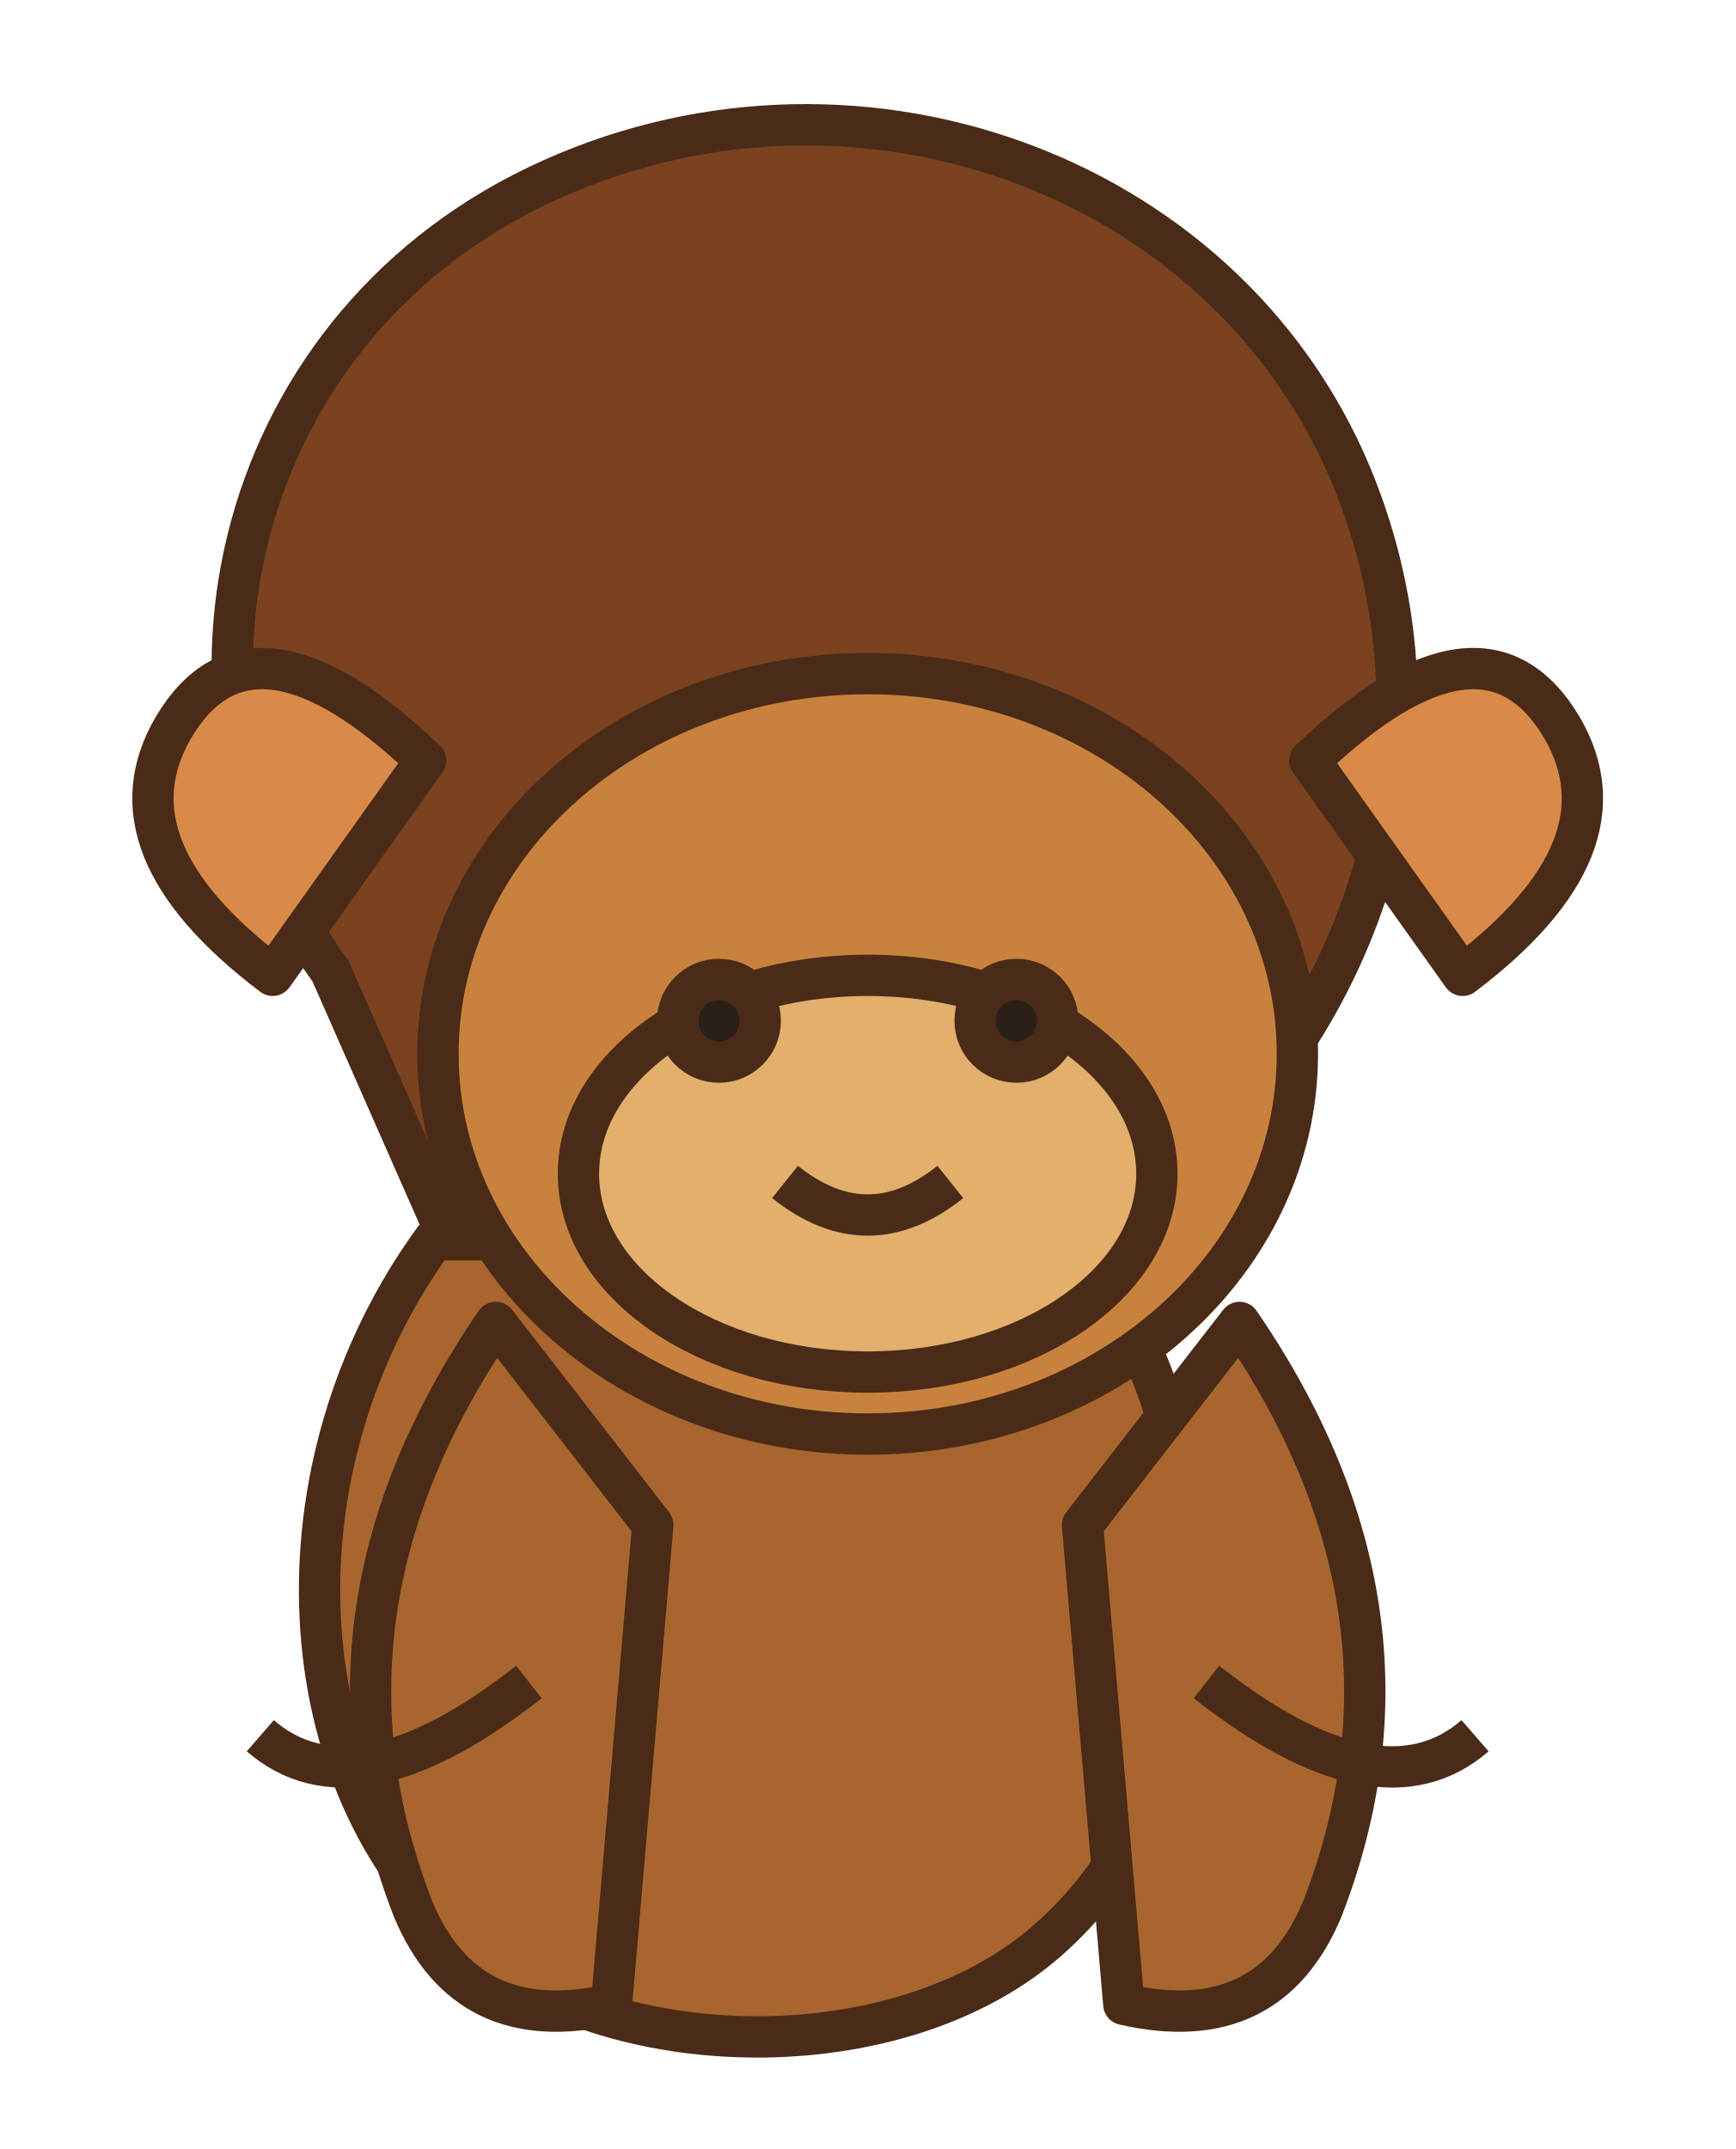
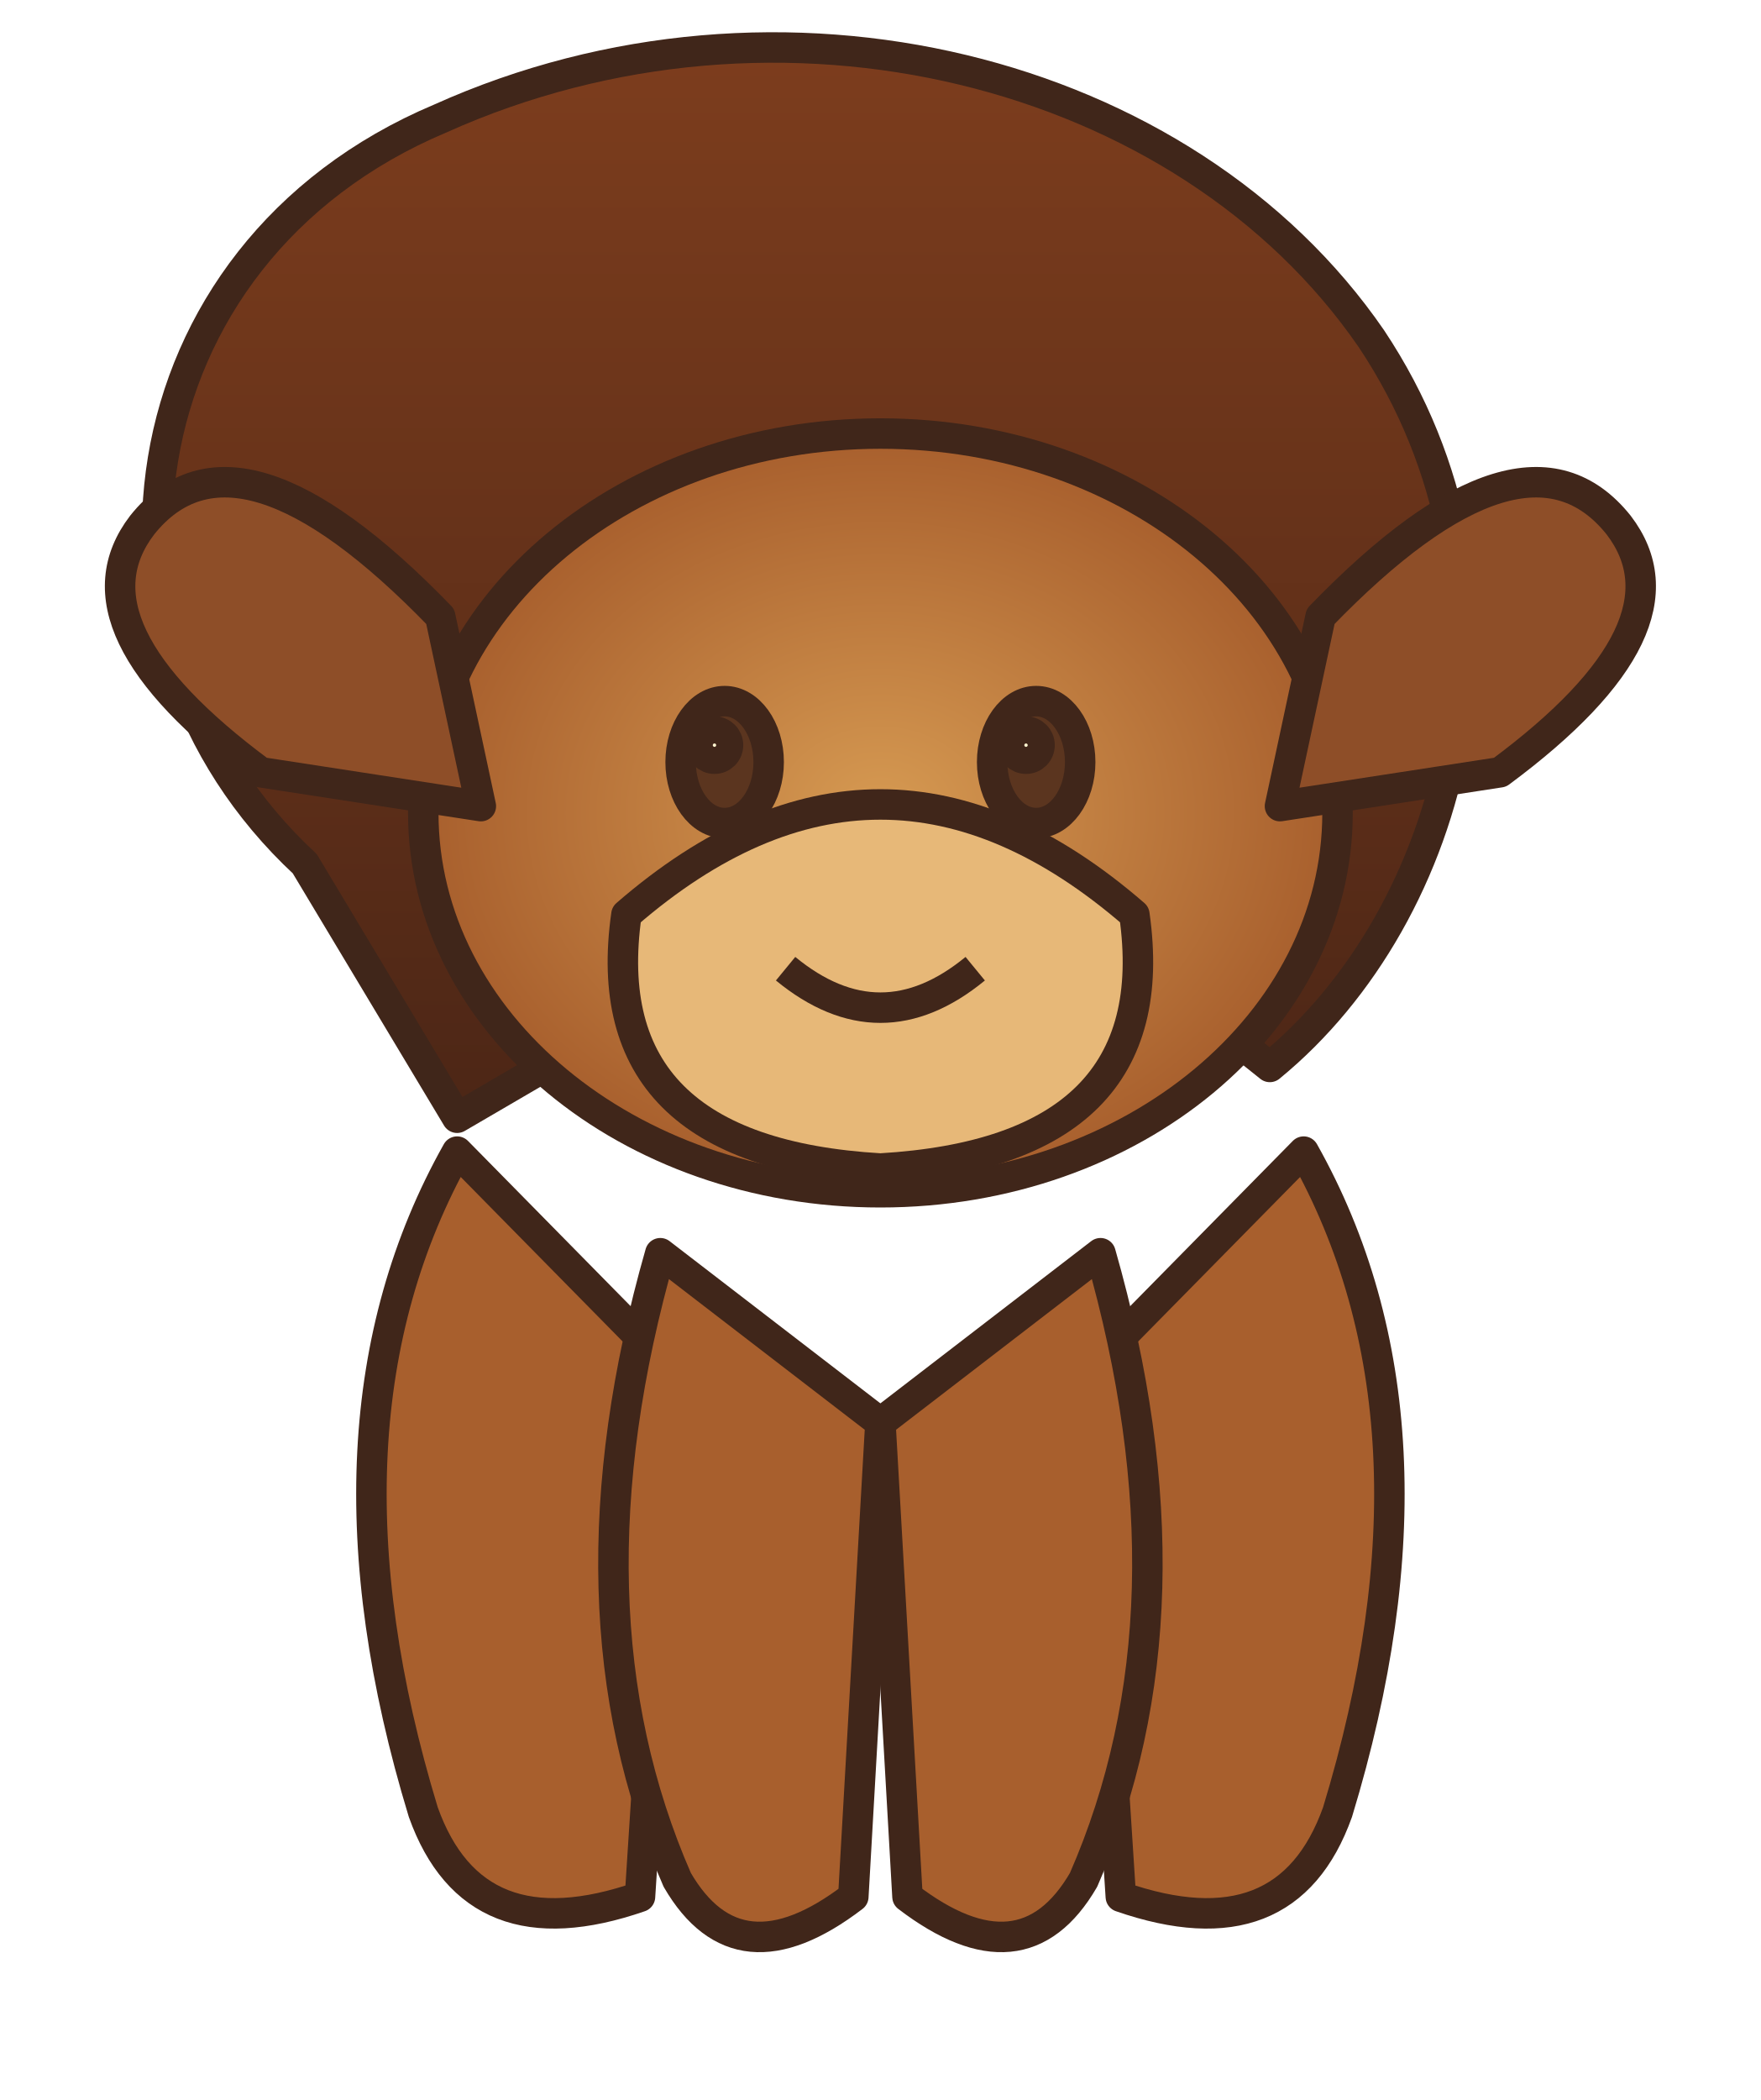
- <svg xmlns="http://www.w3.org/2000/svg" viewBox="0 0 420 520">
-   <g stroke="#4a2b18" stroke-width="10" stroke-linejoin="round">
-     <path fill="#a9652e" d="M105 300c-40 55-36 132 8 170 35 30 104 31 140 0 44-38 48-115 8-170z" />
-     <path fill="#7a421f" d="M80 235c-45-62-25-154 50-190 75-36 166-4 197 70 27 65 2 133-44 171l-39-36-83 9-55 35z" />
-     <ellipse fill="#c9823d" cx="210" cy="255" rx="104" ry="92" />
-     <ellipse fill="#e2b06c" cx="210" cy="284" rx="70" ry="48" />
-     <circle fill="#2b2018" cx="174" cy="247" r="10" />
-     <circle fill="#2b2018" cx="246" cy="247" r="10" />
-     <path fill="none" d="M190 286q20 16 40 0" />
-     <path fill="#d98a48" d="M103 184q-42-40-61-8-17 29 24 60z" />
-     <path fill="#d98a48" d="M317 184q42-40 61-8 17 29-24 60z" />
-     <path fill="#a9652e" d="M120 320q-48 70-20 142 13 31 48 23l10-116z" />
-     <path fill="#a9652e" d="M300 320q48 70 20 142-13 31-48 23l-10-116z" />
-     <path fill="none" d="M128 407q-42 33-65 13M292 407q42 33 65 13" />
+ <svg xmlns="http://www.w3.org/2000/svg" viewBox="0 0 520 620">
+   <defs>
+     <radialGradient id="fur">
+       <stop stop-color="#d69a52" />
+       <stop offset="1" stop-color="#a85f2d" />
+     </radialGradient>
+     <linearGradient id="mane" x2="0" y2="1">
+       <stop stop-color="#7d3d1d" />
+       <stop offset="1" stop-color="#4c2616" />
+     </linearGradient>
+   </defs>
+   <g stroke="#40261a" stroke-width="9" stroke-linejoin="round">
+     <path fill="url(#mane)" d="M90 255C20 190 35 75 130 35C230-10 350 20 405 100C455 175 430 270 375 315L325 275L195 295L135 330z" />
+     <ellipse fill="url(#fur)" cx="260" cy="240" rx="135" ry="112" />
+     <path fill="#e7b878" d="M185 270q75-65 150 0 10 70-75 75-85-5-75-75z" />
+     <ellipse fill="#5b351f" cx="214" cy="225" rx="13" ry="18" />
+     <ellipse fill="#5b351f" cx="306" cy="225" rx="13" ry="18" />
+     <circle fill="#fff4d0" cx="211" cy="220" r="4" />
+     <circle fill="#fff4d0" cx="303" cy="220" r="4" />
+     <path fill="none" d="M232 286q28 23 56 0" />
+     <path fill="#8e4e28" d="M130 182Q70 120 42 155q-23 30 35 73l65 10z" />
+     <path fill="#8e4e28" d="M390 182q60-62 88-27 23 30-35 73l-65 10z" />
+     <path fill="#a85f2d" d="M135 340q-45 80-10 195 15 42 64 25l10-155z" />
+     <path fill="#a85f2d" d="M385 340q45 80 10 195-15 42-64 25l-10-155z" />
+     <path fill="#a85f2d" d="M195 370q-30 105 5 185 18 31 52 5l8-140z" />
+     <path fill="#a85f2d" d="M325 370q30 105-5 185-18 31-52 5l-8-140z" />
  </g>
</svg>
